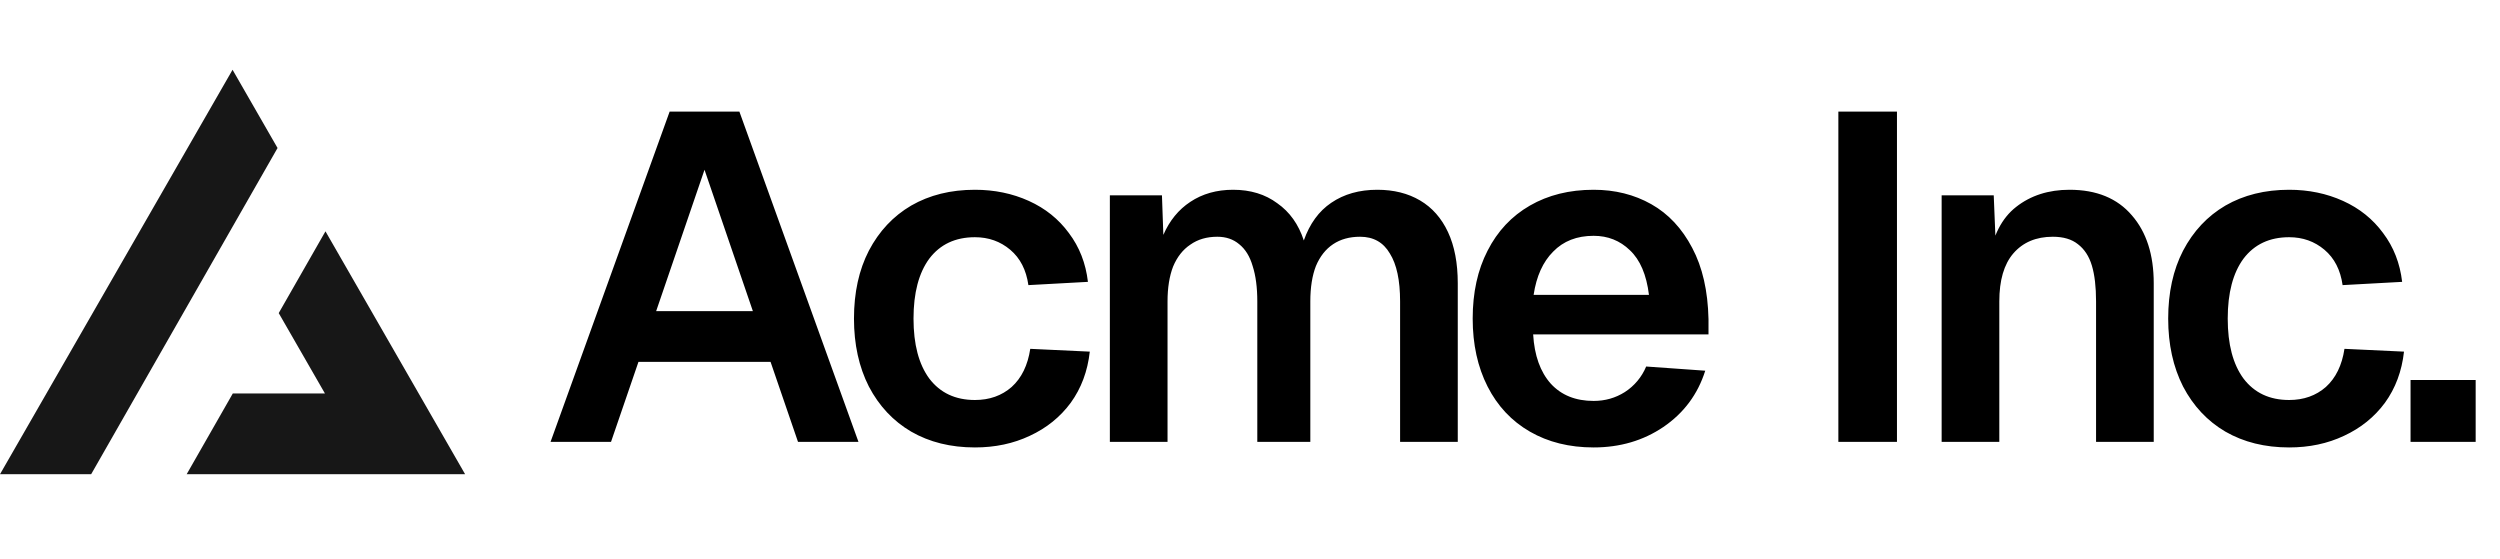
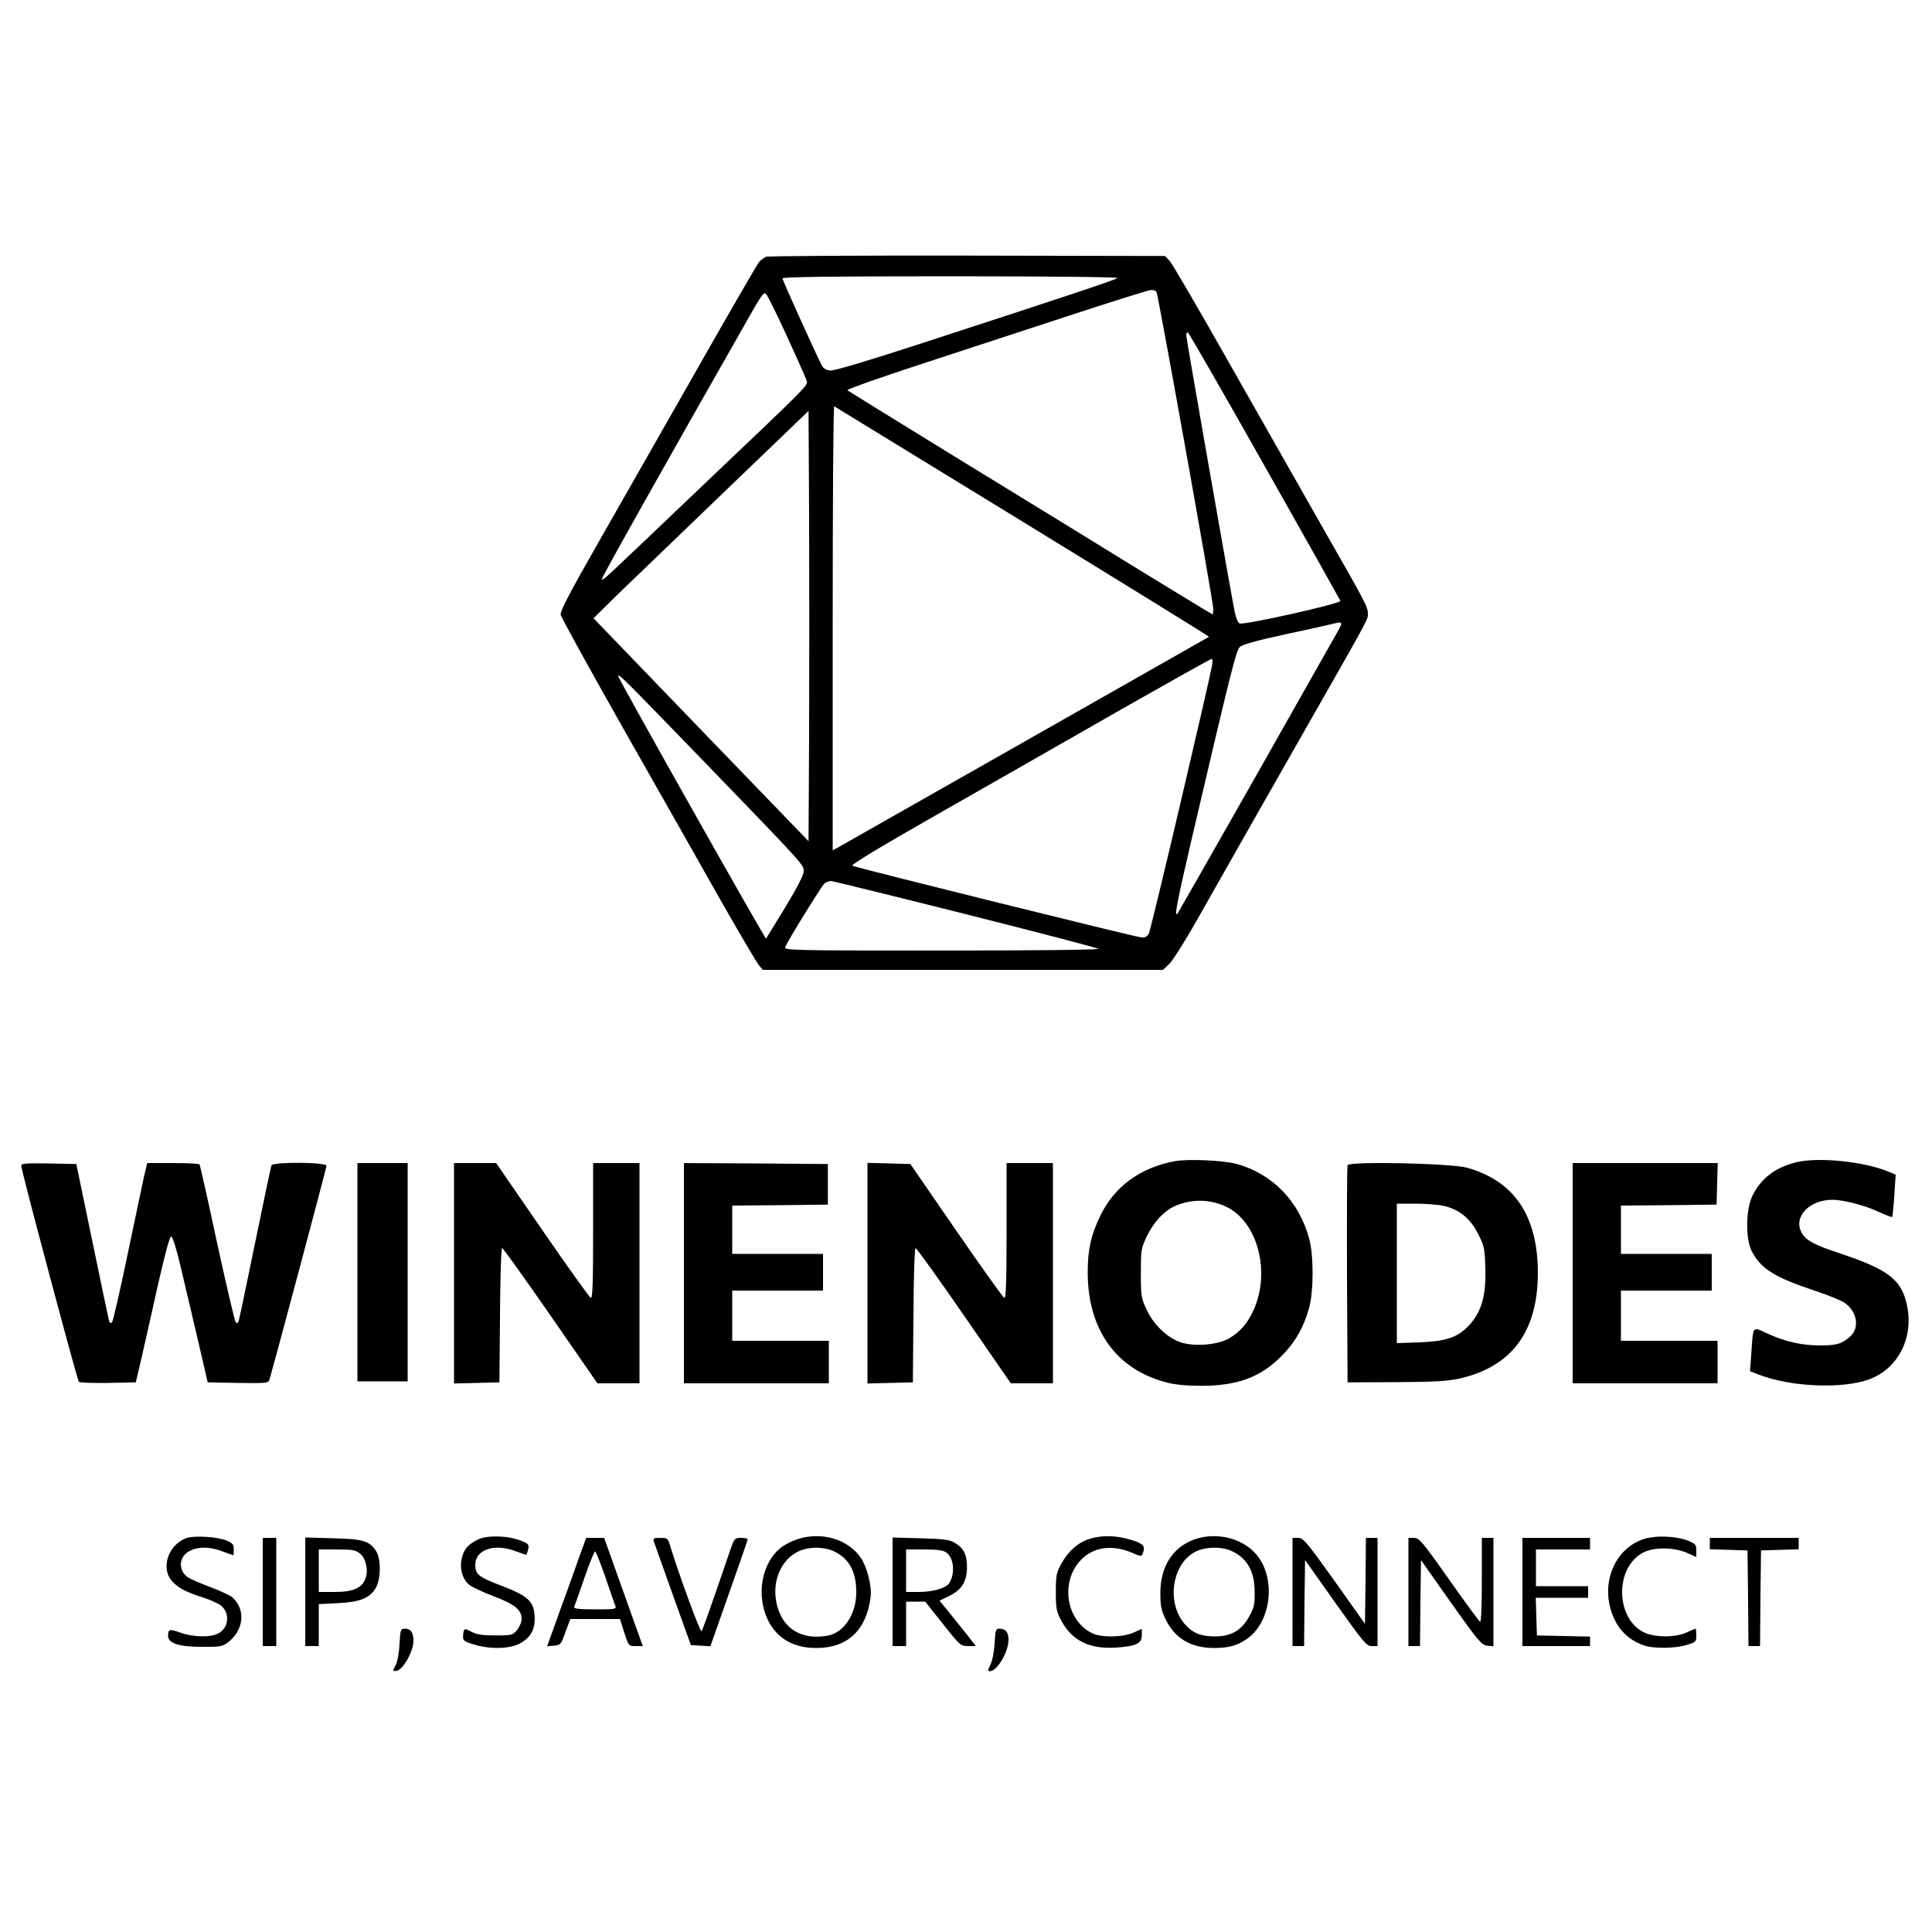
- <svg xmlns="http://www.w3.org/2000/svg" width="215" height="48" fill="none">
-   <path fill="#000" d="M57.588 9.6h6L73.828 38h-5.2l-2.36-6.88h-11.36L52.548 38h-5.2l10.24-28.4Zm7.16 17.16-4.16-12.16-4.16 12.16h8.32Zm23.694-2.24c-.186-1.307-.706-2.32-1.56-3.04-.853-.72-1.866-1.08-3.04-1.08-1.68 0-2.986.613-3.92 1.84-.906 1.227-1.36 2.947-1.36 5.16s.454 3.933 1.36 5.16c.934 1.227 2.24 1.84 3.92 1.84 1.254 0 2.307-.373 3.16-1.12.854-.773 1.387-1.867 1.6-3.28l5.12.24c-.186 1.68-.733 3.147-1.64 4.4-.906 1.227-2.08 2.173-3.52 2.84-1.413.667-2.986 1-4.72 1-2.08 0-3.906-.453-5.48-1.36-1.546-.907-2.76-2.2-3.64-3.88-.853-1.68-1.28-3.627-1.28-5.84 0-2.24.427-4.187 1.28-5.84.88-1.68 2.094-2.973 3.64-3.88 1.574-.907 3.4-1.36 5.48-1.36 1.68 0 3.227.32 4.64.96 1.414.64 2.56 1.56 3.44 2.76.907 1.2 1.454 2.6 1.64 4.2l-5.12.28Zm11.486-7.72.12 3.4c.534-1.227 1.307-2.173 2.32-2.84 1.04-.693 2.267-1.04 3.68-1.04 1.494 0 2.76.387 3.8 1.16 1.067.747 1.827 1.813 2.28 3.2.507-1.44 1.294-2.52 2.36-3.24 1.094-.747 2.414-1.12 3.96-1.12 1.414 0 2.64.307 3.68.92s1.84 1.52 2.4 2.72c.56 1.2.84 2.667.84 4.4V38h-4.96V25.92c0-1.813-.293-3.187-.88-4.12-.56-.96-1.413-1.44-2.56-1.44-.906 0-1.68.213-2.32.64-.64.427-1.133 1.053-1.48 1.88-.32.827-.48 1.84-.48 3.04V38h-4.56V25.92c0-1.2-.133-2.213-.4-3.04-.24-.827-.626-1.453-1.16-1.88-.506-.427-1.133-.64-1.88-.64-.906 0-1.68.227-2.32.68-.64.427-1.133 1.053-1.48 1.88-.32.827-.48 1.827-.48 3V38h-4.96V16.8h4.48Zm26.723 10.6c0-2.24.427-4.187 1.28-5.84.854-1.68 2.067-2.973 3.64-3.88 1.574-.907 3.4-1.36 5.48-1.36 1.84 0 3.494.413 4.96 1.24 1.467.827 2.64 2.08 3.52 3.76.88 1.653 1.347 3.693 1.4 6.12v1.32h-15.08c.107 1.813.614 3.227 1.52 4.24.907.987 2.134 1.48 3.68 1.48.987 0 1.88-.253 2.68-.76a4.803 4.803 0 0 0 1.84-2.2l5.08.36c-.64 2.027-1.84 3.64-3.6 4.84-1.733 1.173-3.733 1.76-6 1.76-2.08 0-3.906-.453-5.48-1.36-1.573-.907-2.786-2.2-3.64-3.88-.853-1.68-1.28-3.627-1.28-5.84Zm15.16-2.04c-.213-1.733-.76-3.013-1.64-3.84-.853-.827-1.893-1.24-3.12-1.24-1.44 0-2.6.453-3.48 1.36-.88.88-1.44 2.12-1.68 3.72h9.92ZM163.139 9.6V38h-5.04V9.6h5.04Zm8.322 7.2.24 5.88-.64-.36c.32-2.053 1.094-3.56 2.32-4.52 1.254-.987 2.787-1.48 4.6-1.48 2.32 0 4.107.733 5.36 2.2 1.254 1.44 1.88 3.387 1.88 5.84V38h-4.96V25.92c0-1.253-.12-2.28-.36-3.08-.24-.8-.64-1.413-1.2-1.84-.533-.427-1.253-.64-2.16-.64-1.44 0-2.573.48-3.4 1.44-.8.933-1.2 2.307-1.2 4.12V38h-4.96V16.8h4.48Zm30.003 7.72c-.186-1.307-.706-2.32-1.56-3.04-.853-.72-1.866-1.08-3.04-1.08-1.68 0-2.986.613-3.92 1.84-.906 1.227-1.36 2.947-1.36 5.16s.454 3.933 1.36 5.16c.934 1.227 2.24 1.84 3.92 1.84 1.254 0 2.307-.373 3.16-1.12.854-.773 1.387-1.867 1.6-3.28l5.12.24c-.186 1.68-.733 3.147-1.64 4.4-.906 1.227-2.08 2.173-3.52 2.84-1.413.667-2.986 1-4.72 1-2.08 0-3.906-.453-5.48-1.36-1.546-.907-2.76-2.2-3.64-3.88-.853-1.68-1.28-3.627-1.28-5.84 0-2.24.427-4.187 1.28-5.84.88-1.68 2.094-2.973 3.64-3.88 1.574-.907 3.4-1.36 5.48-1.36 1.68 0 3.227.32 4.64.96 1.414.64 2.56 1.56 3.44 2.76.907 1.2 1.454 2.6 1.64 4.2l-5.12.28Zm11.443 8.16V38h-5.6v-5.32h5.6Z" />
-   <path fill="#171717" fill-rule="evenodd" d="m7.839 40.783 16.03-28.054L20 6 0 40.783h7.839Zm8.214 0H40L27.99 19.894l-4.02 7.032 3.976 6.914H20.02l-3.967 6.943Z" clip-rule="evenodd" />
+ <svg xmlns="http://www.w3.org/2000/svg" version="1.0" width="1000pt" height="1000pt" viewBox="0 0 1000 1000" preserveAspectRatio="xMidYMid meet">
+   <g transform="translate(0,1000) scale(0.1,-0.1)" fill="#000000" stroke="none">
+     <path d="M3965 8671 c-11 -5 -27 -17 -36 -27 -9 -11 -156 -264 -326 -564 -171 -300 -399 -700 -507 -890 -147 -257 -196 -352 -194 -371 2 -14 151 -284 330 -600 179 -316 405 -713 501 -884 97 -170 185 -320 196 -332 l19 -23 1036 0 1036 0 34 33 c18 17 96 142 171 277 76 135 292 515 480 845 395 693 375 656 375 690 0 33 -10 53 -220 420 -97 171 -313 551 -480 845 -166 294 -313 546 -326 560 l-24 25 -1023 2 c-562 1 -1031 -2 -1042 -6z m1819 -110 c-9 -9 -264 -94 -1023 -341 -273 -89 -445 -140 -464 -138 -21 2 -35 11 -44 28 -33 64 -203 440 -203 449 0 8 266 11 872 11 511 0 868 -4 862 -9z m202 -72 c9 -15 294 -1604 294 -1641 0 -15 -2 -28 -4 -28 -2 0 -168 101 -369 224 -200 124 -623 383 -938 576 -316 194 -578 356 -583 360 -4 5 178 69 405 143 228 75 578 189 779 255 201 66 375 120 387 121 12 1 25 -4 29 -10z m-1913 -229 c52 -113 97 -215 101 -227 9 -29 34 -3 -540 -549 -532 -507 -512 -489 -519 -482 -4 4 314 571 787 1401 42 73 53 86 63 75 8 -7 56 -105 108 -218z m2472 -671 c215 -380 391 -694 393 -699 5 -14 -497 -126 -522 -117 -8 3 -19 30 -25 59 -23 115 -251 1416 -251 1432 0 9 3 16 8 16 4 -1 183 -311 397 -691z m-1252 -289 c532 -326 966 -594 965 -596 -4 -2 -1894 -1076 -1925 -1093 l-23 -12 0 1151 c0 633 3 1149 8 1147 4 -2 442 -271 975 -597z m-1105 -1097 l-3 -557 -557 577 -556 577 126 124 c70 67 321 309 557 536 l430 413 3 -557 c1 -306 1 -807 0 -1113z m2734 525 c-17 -29 -208 -368 -426 -753 -218 -384 -399 -701 -401 -704 -18 -18 -5 50 74 390 204 872 229 971 248 990 12 12 84 33 228 64 116 25 226 49 245 54 62 16 63 14 32 -41z m-648 -170 c-22 -117 -316 -1368 -327 -1388 -10 -19 -20 -24 -40 -22 -38 4 -1477 361 -1495 371 -9 5 139 95 475 286 268 153 688 392 932 532 245 139 448 253 453 253 4 0 5 -15 2 -32z m-2622 -508 c512 -530 508 -526 508 -559 0 -20 -32 -82 -96 -188 -53 -87 -98 -159 -99 -161 -4 -5 -765 1345 -765 1358 0 16 26 -10 452 -450z m1344 -781 c373 -94 683 -175 689 -180 5 -5 -311 -9 -809 -9 -761 0 -818 1 -812 17 13 34 189 318 204 331 9 6 23 12 32 12 9 0 322 -77 696 -171z" />
+     <path d="M6082 3990 c-180 -33 -315 -132 -388 -285 -48 -100 -64 -174 -64 -291 0 -297 148 -503 410 -570 41 -11 105 -17 175 -17 188 0 307 43 416 152 73 73 117 150 145 252 24 88 24 271 0 359 -53 194 -191 335 -377 386 -68 18 -247 26 -317 14z m265 -236 c163 -78 231 -338 141 -536 -32 -69 -69 -112 -126 -145 -61 -36 -189 -45 -259 -18 -67 26 -135 93 -169 168 -27 58 -29 70 -29 187 0 119 1 128 31 191 34 71 86 128 140 154 85 40 185 40 271 -1z" />
+     <path d="M9302 3985 c-111 -25 -191 -86 -234 -180 -32 -71 -33 -220 -1 -281 48 -92 118 -135 324 -204 68 -22 139 -51 156 -63 65 -44 80 -129 30 -174 -43 -39 -70 -47 -157 -47 -96 0 -185 21 -277 64 -73 34 -68 40 -78 -101 l-7 -96 40 -16 c166 -66 437 -78 578 -26 157 59 237 230 189 406 -31 114 -103 166 -337 244 -142 47 -182 69 -204 111 -42 81 42 168 161 168 55 0 167 -29 236 -61 38 -18 71 -30 73 -28 2 2 7 52 11 112 l7 107 -36 15 c-123 52 -359 77 -474 50z" />
+     <path d="M110 3966 c0 -25 290 -1110 298 -1118 5 -5 73 -7 152 -6 l143 3 28 120 c15 66 54 236 85 378 37 163 62 257 70 257 7 0 26 -59 48 -152 20 -84 60 -254 89 -378 l52 -225 157 -3 c143 -2 157 -1 162 15 27 91 296 1098 296 1109 0 19 -278 21 -285 2 -3 -7 -41 -188 -85 -403 -44 -214 -82 -396 -85 -404 -4 -9 -9 -11 -15 -5 -5 5 -48 189 -96 409 -47 220 -88 403 -91 408 -2 4 -64 7 -138 7 l-133 0 -16 -67 c-8 -38 -47 -221 -86 -408 -39 -187 -75 -344 -80 -349 -6 -6 -11 -4 -15 5 -2 8 -42 194 -87 414 l-83 400 -142 3 c-121 2 -143 0 -143 -12z" />
+     <path d="M1850 3415 l0 -565 130 0 130 0 0 565 0 565 -130 0 -130 0 0 -565z" />
+     <path d="M2350 3410 l0 -571 118 3 117 3 3 348 c1 191 6 347 11 347 5 0 117 -157 251 -350 l242 -350 109 0 109 0 0 570 0 570 -120 0 -120 0 0 -351 c0 -273 -3 -350 -12 -347 -7 3 -120 161 -251 351 l-239 347 -109 0 -109 0 0 -570z" />
+     <path d="M3540 3410 l0 -570 375 0 375 0 0 110 0 110 -250 0 -250 0 0 130 0 130 235 0 235 0 0 95 0 95 -235 0 -235 0 0 125 0 125 248 2 247 3 0 105 0 105 -372 3 -373 2 0 -570z" />
+     <path d="M4490 3410 l0 -571 118 3 117 3 3 348 c1 201 6 347 11 347 5 0 118 -157 251 -350 l242 -350 109 0 109 0 0 570 0 570 -120 0 -120 0 0 -351 c0 -266 -3 -350 -12 -347 -6 2 -118 159 -249 349 l-237 344 -111 3 -111 3 0 -571z" />
+     <path d="M6975 3969 c-3 -8 -4 -264 -3 -569 l3 -555 250 1 c196 1 267 5 326 18 274 61 409 243 409 550 -1 294 -123 474 -367 542 -82 23 -610 34 -618 13z m495 -210 c80 -17 139 -64 180 -144 32 -63 35 -75 38 -176 5 -138 -18 -223 -77 -291 -61 -69 -120 -90 -263 -96 l-118 -4 0 361 0 361 95 0 c51 0 117 -5 145 -11z" />
+     <path d="M8140 3410 l0 -570 375 0 375 0 0 110 0 110 -250 0 -250 0 0 130 0 130 235 0 235 0 0 95 0 95 -235 0 -235 0 0 125 0 125 248 2 247 3 3 108 3 107 -376 0 -375 0 0 -570z" />
+     <path d="M965 2039 c-100 -37 -137 -166 -67 -231 33 -32 68 -49 154 -77 37 -12 78 -31 91 -41 49 -39 42 -117 -14 -145 -39 -21 -129 -19 -194 4 -59 21 -65 19 -65 -16 0 -39 56 -57 177 -57 87 -1 105 2 129 20 86 63 98 172 27 236 -11 10 -61 33 -111 52 -51 19 -104 42 -118 51 -55 36 -49 111 11 139 45 22 104 20 167 -4 29 -11 54 -20 56 -20 1 0 2 14 2 31 0 25 -6 32 -37 45 -47 20 -169 27 -208 13z" />
+     <path d="M2475 2032 c-52 -25 -75 -51 -85 -99 -12 -49 2 -102 34 -132 13 -13 71 -40 128 -62 112 -42 148 -71 148 -119 0 -16 -11 -41 -24 -57 -23 -27 -28 -28 -113 -28 -66 0 -96 5 -121 18 -39 21 -42 20 -45 -19 -2 -25 3 -29 53 -45 82 -26 186 -25 240 4 58 31 82 76 77 145 -5 74 -36 102 -166 152 -123 47 -141 60 -141 110 0 80 99 113 209 71 30 -11 56 -20 56 -18 1 1 5 14 9 28 5 24 2 29 -37 44 -65 27 -173 30 -222 7z" />
+     <path d="M4124 2032 c-28 -10 -64 -28 -80 -41 -102 -79 -132 -247 -69 -377 47 -95 132 -144 250 -144 161 0 258 90 281 261 8 56 -17 156 -50 205 -66 98 -207 139 -332 96z m191 -61 c79 -36 117 -105 117 -211 1 -113 -63 -210 -147 -226 -143 -26 -244 42 -268 180 -19 111 30 217 118 257 51 24 129 24 180 0z" />
+     <path d="M5640 2035 c-60 -19 -109 -62 -145 -126 -27 -49 -30 -62 -30 -149 0 -84 3 -101 27 -146 55 -105 145 -150 282 -142 106 7 136 21 136 64 l0 33 -42 -19 c-55 -25 -166 -27 -214 -4 -136 65 -168 267 -59 380 65 68 165 81 269 35 38 -17 45 -17 50 -4 16 41 7 52 -60 73 -76 23 -149 25 -214 5z" />
+     <path d="M6182 2032 c-113 -41 -176 -141 -176 -278 0 -68 5 -90 28 -137 47 -98 132 -147 250 -147 80 0 126 14 178 53 114 87 140 289 55 413 -68 98 -213 139 -335 96z m186 -57 c85 -36 126 -105 126 -215 1 -66 -3 -82 -30 -130 -40 -70 -92 -100 -176 -100 -73 0 -114 17 -155 63 -99 113 -66 320 60 378 51 23 125 24 175 4z" />
+     <path d="M8502 2032 c-134 -48 -207 -200 -168 -351 26 -100 82 -164 173 -197 51 -18 158 -17 221 1 50 15 52 17 52 50 0 19 -2 35 -4 35 -2 0 -23 -9 -47 -20 -58 -26 -159 -26 -216 -1 -152 70 -157 337 -8 415 55 29 161 28 228 -2 l47 -21 0 33 c0 30 -4 36 -42 51 -67 26 -173 29 -236 7z" />
+     <path d="M1360 1760 l0 -280 35 0 35 0 0 280 0 280 -35 0 -35 0 0 -280z" />
+     <path d="M1580 1761 l0 -281 35 0 35 0 0 109 0 108 99 5 c115 6 165 26 196 79 27 46 28 152 1 192 -35 52 -67 61 -223 65 l-143 4 0 -281z m285 196 c30 -26 43 -87 26 -129 -18 -48 -65 -68 -158 -68 l-83 0 0 110 0 110 94 0 c84 0 98 -3 121 -23z" />
+     <path d="M2997 1938 c-20 -57 -65 -183 -101 -281 l-64 -178 35 3 c34 3 37 6 60 71 l25 67 129 0 128 0 22 -70 c23 -70 23 -70 60 -70 l36 0 -100 280 -100 280 -46 0 -47 0 -37 -102z m136 -100 c25 -73 48 -141 52 -150 7 -17 -2 -18 -105 -18 -85 0 -111 3 -108 13 3 6 27 74 53 150 26 75 51 137 55 137 4 0 28 -60 53 -132z" />
+     <path d="M3385 2019 c4 -12 49 -137 99 -278 l92 -256 51 -3 50 -3 96 273 c53 150 97 276 97 281 0 4 -15 7 -34 7 -33 0 -35 -3 -54 -57 -118 -344 -145 -419 -151 -426 -7 -7 -120 302 -162 441 -12 40 -14 42 -51 42 -36 0 -39 -2 -33 -21z" />
+     <path d="M4620 1761 l0 -281 35 0 35 0 0 115 0 115 50 0 49 0 91 -115 c89 -112 92 -115 131 -115 l40 0 -45 58 c-25 31 -67 84 -94 117 l-49 60 51 25 c65 32 91 74 91 151 0 64 -19 100 -68 126 -25 14 -63 18 -174 21 l-143 4 0 -281z m277 204 c40 -28 48 -106 17 -158 -16 -27 -80 -46 -156 -47 l-68 0 0 110 0 110 93 0 c67 0 99 -4 114 -15z" />
+     <path d="M6690 1760 l0 -280 30 0 30 0 2 222 3 223 158 -223 c145 -204 160 -222 187 -222 l30 0 0 280 0 280 -30 0 -30 0 -2 -222 -3 -223 -158 223 c-145 202 -161 222 -188 222 l-29 0 0 -280z" />
+     <path d="M7290 1760 l0 -280 30 0 30 0 2 223 3 222 155 -220 c143 -202 159 -220 188 -223 l32 -3 0 280 0 281 -30 0 -30 0 0 -221 c0 -134 -4 -218 -9 -214 -5 3 -78 102 -161 220 -138 196 -155 215 -181 215 l-29 0 0 -280z" />
+     <path d="M7880 1760 l0 -280 175 0 175 0 0 25 0 24 -137 3 -138 3 -3 98 -3 97 136 0 135 0 0 30 0 30 -135 0 -135 0 0 95 0 95 140 0 140 0 0 30 0 30 -175 0 -175 0 0 -280z" />
+     <path d="M8850 2010 l0 -29 98 -3 97 -3 3 -247 2 -248 30 0 30 0 2 248 3 247 98 3 97 3 0 29 0 30 -230 0 -230 0 0 -30z" />
+     <path d="M2068 1493 c-2 -46 -10 -92 -20 -111 -17 -33 -17 -33 5 -30 32 4 87 101 87 153 0 46 -13 65 -46 65 -20 0 -22 -6 -26 -77z" />
+     <path d="M5148 1493 c-3 -45 -12 -92 -22 -110 -14 -28 -14 -33 -2 -33 37 0 95 98 96 161 0 40 -14 59 -46 59 -20 0 -22 -6 -26 -77z" />
+   </g>
</svg>
